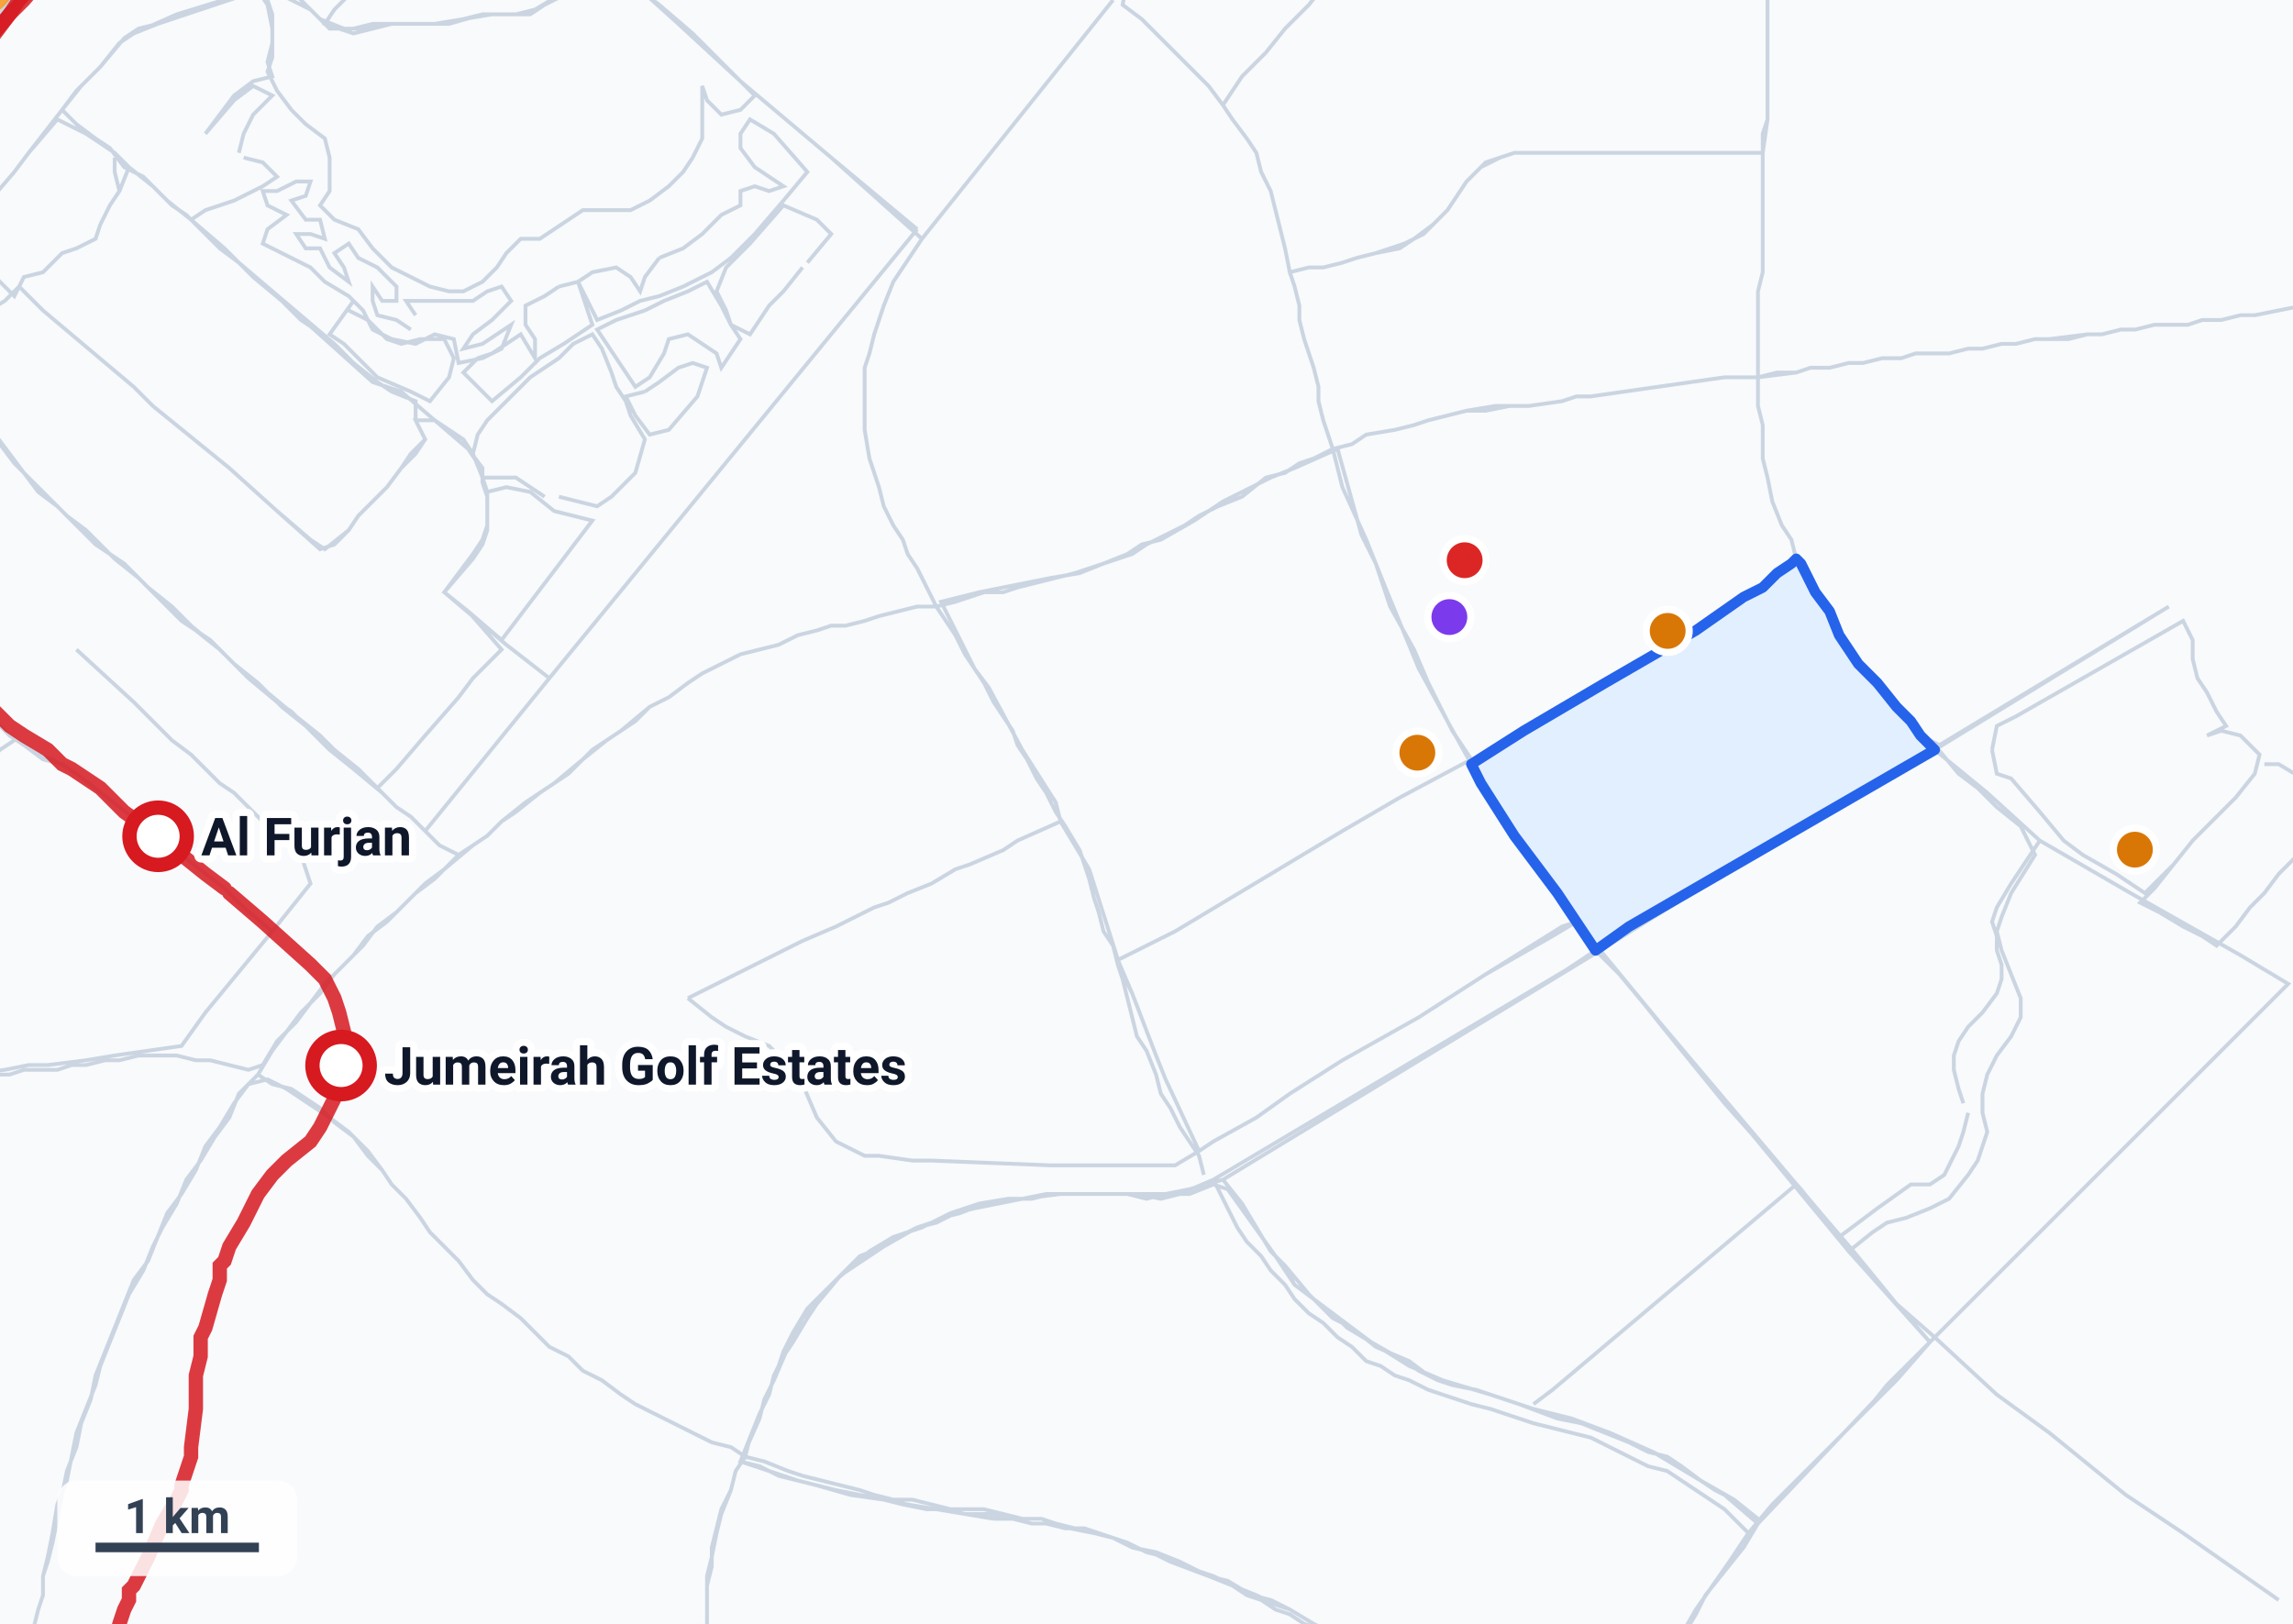
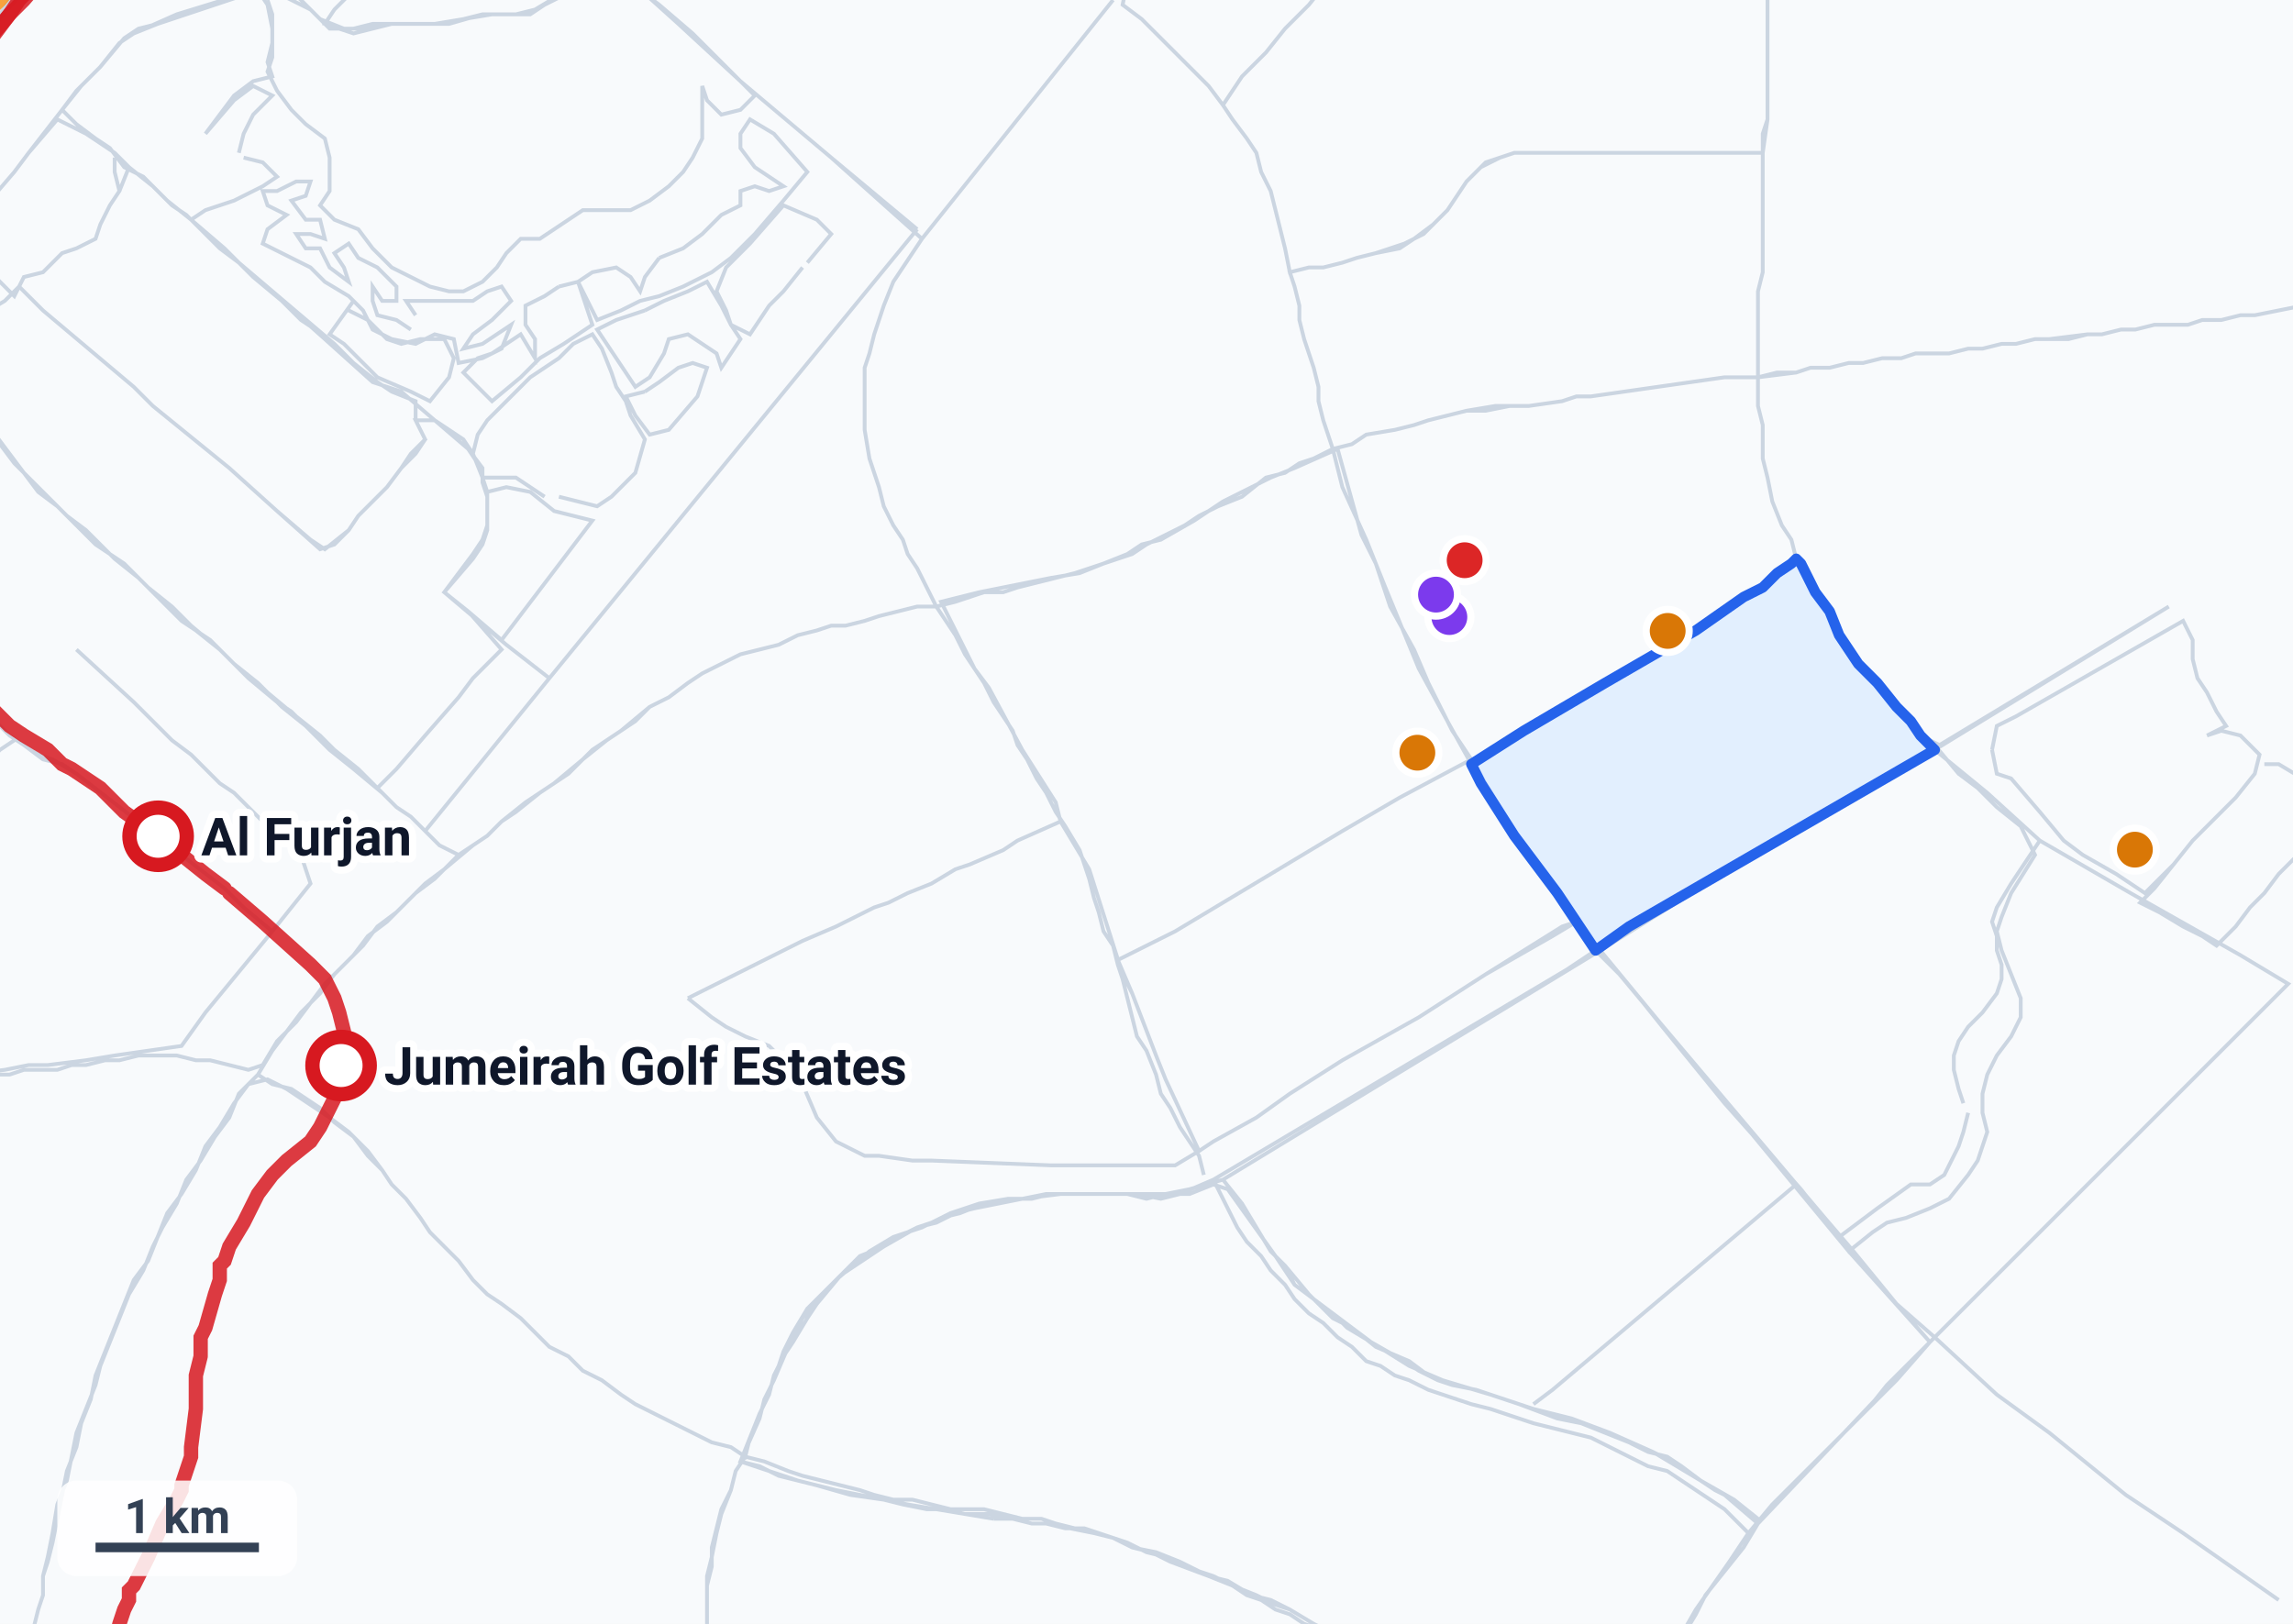
<svg xmlns="http://www.w3.org/2000/svg" viewBox="0 0 480 340" width="480" height="340">
  <style>.l{font:600 11px system-ui,-apple-system,"Segoe UI",Roboto,sans-serif;fill:#0f172a;paint-order:stroke;stroke:#fff;stroke-width:3px;stroke-linejoin:round}.s{font:600 10px system-ui,-apple-system,"Segoe UI",Roboto,sans-serif;fill:#334155}</style>
  <rect width="480" height="340" fill="#f8fafc" />
  <path d="M235,1 239,4 242,7 245,10 249,14 253,18 256,22 258,25 261,29 263,32 264,36 266,40 267,44 268,48 269,52 270,57 271,60 272,64 272,67 273,71 274,74 275,77 276,81 276,84 277,88 278,91 279,94 275,96 272,97 269,99 265,100 260,104 255,106 251,108 248,110 244,112 240,114 237,116 231,118 228,119 225,120 221,121 217,122 213,123 210,124 206,124 203,125 200,126 196,127 194,123 192,119 190,116 189,113 187,110 185,106 184,102 182,96 181,90 181,84 181,80 181,77 182,74 183,70 184,67 185,64 187,59 193,50 233,-0M370,25 369,28 369,32 366,32 362,32 359,32 355,32 352,32 349,32 345,32 342,32 338,32 335,32 331,32 328,32 324,32 321,32 317,32 314,33 311,34 307,38 303,44 300,47 296,50 293,52 288,53 284,54 281,55 277,56 274,56 270,57 269,52 268,48 267,44 266,40 264,36 263,32 261,29 258,25 256,22 260,16 265,11 269,6 274,1 278,-4M371,-5 370,-2 370,2 370,6 370,10 370,13 370,17 370,21 370,25M273,340 276,341 280,343 283,345 286,346M148,347 148,342 148,338 148,334 148,330 149,326 150,321 151,317 153,312 154,308 156,305 160,306 165,308 168,309 172,310 176,311 180,312 183,313 187,314 191,314 195,315 199,316 202,316 206,316 210,317 214,318 218,318 221,319 225,320 229,321 233,322 236,323 240,325 244,326 247,327 251,329 254,330 258,332 261,334 264,335 267,337 270,338 273,340M351,344 355,337 362,327 366,321 371,315 376,310 381,305 386,300 391,295 395,290 400,285 405,280 418,292 429,300 445,313 457,321 477,335M145,300 149,302 153,303 156,305 154,308 153,312 151,316 150,320 149,324 149,328 148,332 148,336 148,342 148,347M7,344 7,341 8,337 9,334 9,330 10,327 11,323 12,318 13,313 14,308 16,303 17,298 19,293 20,288 22,283 24,278 26,273 28,268 31,264 33,259 35,254 38,250 41,245 43,240 46,236 49,231 52,227 56,226 60,228 63,230 66,232 69,234 73,237 77,241 80,245 82,248 85,251 88,255 90,258 93,261 96,264 99,268 102,271 105,273 109,276 112,279 115,282 119,284 122,287 126,289 130,292 133,294 137,296 141,298 145,300M376,117 372,120 369,123 365,125 355,132 336,143 319,153 308,160 303,151 297,140 290,123 286,113 281,102 279,94 283,93 286,91 292,90 296,89 299,88 303,87 307,86 311,86 316,85 320,85 327,84 330,83 333,83 340,82 347,81 354,80 361,79 364,79 368,79 368,82 368,85 369,89 369,92 369,96 370,100 371,105 373,110 375,113 376,117M278,-4 274,1 269,6 265,11 260,16 256,22 253,18 249,14 245,10 242,7 239,4 235,1 236,-4M193,50 187,59 185,64 184,67 183,70 182,74 181,77 181,80 181,84 181,90 182,96 184,102 185,106 187,110 189,113 190,116 192,119 194,123 196,127 192,127 188,128 184,129 181,130 177,131 174,131 171,132 167,133 163,135 159,136 155,137 151,139 147,141 144,143 140,146 136,148 133,151 127,155 122,159 116,164 110,168 105,172 102,175 99,177 96,179 92,177 89,174 115,142 192,48M477,335 457,321 445,313 429,300 418,292 405,280 479,206M233,-0 193,50 174,33 155,17 142,5 132,-4M226,-6 230,-3 233,-0M54,225 50,229 48,234 45,238 42,243 39,247 37,252 34,257 32,261 30,266 27,271 25,276 23,281 21,286 20,290 18,295 16,300 15,305 14,310 12,315 11,321 10,326 9,330 9,334 8,337 7,341 7,344M-8,226 -5,225 -1,225 2,225 5,224 9,224 12,224 15,223 18,223 22,222 25,222 29,221 33,221 37,221 41,222 44,222 48,223 52,224M411,231 410,228 409,224 409,221 410,218 412,215 415,212 418,208 419,205 419,202 418,199 418,196 417,193 418,190 421,185 425,179 427,176 446,187 469,200 479,206 405,280 397,273 388,263 385,259 389,256 393,253 400,248 404,248 407,246 410,240 411,237 412,233M454,127 406,156 402,154 400,151 397,148 393,143 389,139 385,133 383,128 380,124 378,120 376,117 375,113 373,110 371,105 370,100 369,96 369,92 369,89 368,85 368,82 368,79 372,78 376,78 379,77 383,77 387,76 390,76 394,75 398,75 401,74 405,74 408,74 412,73 415,73 419,72 422,72 426,71 429,71 433,71 437,70 440,70 444,69 447,69 451,68 454,68 458,68 461,67 465,67 469,66 472,66 477,65 482,64 486,64M369,39 369,43 369,46 369,50 369,54 369,57 368,61 368,64 368,68 368,71 368,75 368,79 364,79 361,79 354,80 347,81 340,82 333,83 330,83 327,84 320,85 316,85 313,85 307,86 303,87 299,88 296,89 292,90 286,91 283,93 279,94 278,91 277,88 276,84 276,81 275,77 274,74 273,71 272,67 272,64 271,60 270,57 274,56 277,56 281,55 284,54 288,53 291,52 294,51 298,49 303,44 307,38 310,35 314,33 317,32 321,32 324,32 328,32 331,32 335,32 338,32 342,32 345,32 349,32 352,32 355,32 359,32 362,32 366,32 369,32 369,36 369,39M9,-7 5,-3 1,2 -2,6 -7,12M486,64 482,64 477,65 472,66 469,66 465,67 461,67 458,68 454,68 451,68 447,69 444,69 440,70 437,70 429,71 426,71 422,72 419,72 415,73 412,73 408,74 405,74 401,74 398,75 394,75 390,76 387,76 383,77 379,77 376,78 368,79 368,75 368,71 368,68 368,64 368,61 369,57 369,54 369,50 369,46 369,43 369,39 369,36 369,32 370,25 370,21 370,17 370,13 370,10 370,6 370,2 370,-2 371,-5M377,249 388,263 397,273 405,280 400,285 395,290 391,295 386,300 381,305 376,310 371,315 366,321 361,316 352,310 349,308 345,307 341,305 337,303 333,301 329,300 325,299 321,298 318,297 315,296 312,295 308,294 305,293 302,292 299,291 295,289 292,288 289,286 286,285 283,282 280,280 277,277 274,275 271,272 269,269 266,266 264,263 261,260 259,257 257,253 254,247 328,203 334,199 339,204 344,210 348,215 361,231 377,249M54,-3 50,-1 37,3 28,7 25,9 21,14 16,19 13,23 16,26 20,29 23,31 26,35 30,37 33,40 36,43 39,45 42,48 46,52 50,55 68,71 78,80 84,82 98,94 100,97 101,100 102,103 102,107 102,110 101,113 99,116 93,124 106,135 115,142 89,174 86,171 83,169 80,166 77,163 72,159 67,154 62,150 56,145 51,141 46,136 41,132 36,127 31,123 26,118 20,114 15,109 12,106 8,103 5,99 2,95 -1,91 -4,87 -6,83 -9,78M-9,14 -5,9 -1,5 3,0 7,-4M479,206 469,200 446,187 427,176 416,166 405,157 454,127M123,-7 119,-2 114,1 110,3 105,3 101,3 97,4 91,5 83,5 78,5 74,6 69,6 62,-1 58,-5 55,-3M-9,77 -7,81 -5,86 -2,90 1,94 4,98 7,101 11,105 14,108 18,111 23,116 28,120 33,125 38,130 44,134 49,139 54,143 59,148 64,152 69,157 74,161 80,166 83,169 86,171 89,174 92,177 96,179 91,184 87,187 83,191 79,194 76,198 72,202 68,206 65,210 62,214 58,218 55,223 52,224 48,223 44,222 41,222 37,221 33,221 29,221 25,222 22,222 18,223 15,223 12,224 9,224 5,224 2,225 -1,225 -5,225 -8,226M192,48 115,142 106,135 93,124 99,117 101,114 102,111 102,107 102,104 101,101 101,98 98,94 84,82 78,80 70,72 50,55 47,52 42,48 39,45 36,43 33,40 30,37 26,35 23,31 20,29 16,26 13,23 16,19 21,14 25,9 28,7 37,3 50,-1 54,-3 58,-5 62,-1 67,4 72,6 76,6 80,5 91,5 94,5 101,3 104,3 108,3 112,2 117,-1 122,-4M132,-4 142,5 155,17 174,33 192,48M254,247 247,250 243,251 238,250 234,250 230,250 226,250 222,250 214,251 209,252 204,253 200,254 196,256 192,257 188,259 185,261 182,263 176,267 171,273 169,276 166,281 164,284 162,288 161,292 159,296 157,301 156,305 153,303 149,302 145,300 141,298 137,296 133,294 130,292 126,289 122,287 119,284 115,282 112,279 109,276 105,273 102,271 99,268 96,264 93,261 90,258 88,255 85,251 82,248 80,245 77,242 74,238 70,235 67,232 64,230 61,228 57,227 54,225 57,220 60,216 63,212 67,208 70,204 74,200 77,196 81,193 85,189 89,185 93,182 99,177 102,175 105,172 108,170 113,166 119,162 124,157 130,153 136,148 140,146 144,143 147,141 151,139 155,137 159,136 163,135 167,133 171,132 174,131 177,131 181,130 184,129 188,128 192,127 196,127 198,130 200,133 202,137 204,140 206,143 208,147 210,150 212,153 213,156 215,159 217,163 219,166 221,170 223,173 226,178 228,184 229,188 230,191 231,195 233,198 234,202 235,205 236,209 237,213 238,217 240,220 242,225 243,229 245,232 247,236 249,239 251,242 252,246M486,64 482,64 477,65 472,66 469,66 465,67 461,67 458,68 454,68 451,68 447,69 444,69 440,70 437,70 429,71 426,71 422,72 419,72 415,73 412,73 408,74 405,74 401,74 398,75 394,75 390,76 387,76 383,77 379,77 376,78 368,79 368,75 368,71 368,68 368,64 368,61 369,57 369,54 369,50 369,46 369,43 369,39 369,36 369,32 370,25 370,21 370,17 370,13 370,10 370,6 370,2 370,-2 371,-5M5,-2 -2,6M-10,-3 -7,-3 -9,-7M321,295 326,297 331,298 336,300 341,302 345,304 349,305 352,307 356,310 359,312 363,314 368,319 373,313 397,289 404,281 397,273 388,262 382,255 376,248 325,291 321,294M256,247 335,199 387,262 404,281 368,319 361,313 356,310 352,307 346,304 337,300 329,297 321,295 312,292 302,289 295,286 287,281 283,278 279,276 274,271 269,265 266,262 263,257 260,252 257,249M208,318 202,317 190,315 185,314 178,313 171,311 163,309 159,307 155,306 157,301 159,297 160,293 162,289 164,283 166,279 169,274 174,269 177,266 180,263 185,261 192,257 195,256 199,254 205,252 211,251 214,251 219,250 224,250 232,250 236,250 240,251 244,250 249,250 254,248 257,249 267,263 271,269 275,272 279,275 282,278 287,281 294,285 297,287 301,289 304,290 309,291 315,293 318,294 326,297 331,298 336,300 341,302 345,304 349,305 352,307 356,310 359,312 363,314 368,319 365,324 361,329 357,334 355,338 352,343M287,346 280,343 275,340 270,337 267,336 263,334 258,332 253,330 247,327 242,325 237,324 233,322 230,321 227,320 223,320 219,319 216,319 212,318 208,318M-2,6 2,0M51,-6 54,-2 33,5 29,6 26,8 21,14 17,18 13,23 6,32 3,36 -3,43 -7,47 -9,50M4,60 1,63 -4,66 -8,70M-9,77 -6,84 -2,89 0,93 3,97 6,100 10,104 17,111 21,114 24,117 29,121 33,125 36,128 40,131 46,136 52,142 58,147 61,149 65,153 70,157 75,161 79,165 83,161 89,154 96,146 99,142 102,139 105,136 98,128 93,124 99,117 101,113 102,110 102,107 102,103 101,100 99,95 97,92 91,88 87,88 89,92 87,95 84,98 81,102 78,105 75,108 73,111 70,114 67,115 58,107 48,98 32,85 28,81 9,65 4,60M4,60 9,65 28,81 32,85 48,98 58,107 65,113 68,115 73,111 75,108 78,105 81,102 84,98 86,95 89,92 87,88 87,84 82,82 79,80 74,76 71,73 66,69 63,67 59,63 53,58 50,55 47,52 40,46 35,42 32,39 27,35 25,40 23,43 21,47 20,50 16,52 13,53 9,57 5,58M24,33 24,36 25,40 23,43 21,47 20,50 16,52 13,53 9,57 5,58 3,62 0,59 -4,55 -9,50 -7,47 -3,43 3,36 6,32 12,25 18,28 24,32M417,157 418,162 421,163 427,170 432,176 436,179 443,183 449,187 455,181 459,176 464,171 468,167 472,162 473,158 469,154 465,153 462,154 466,152 464,149 462,145 460,142 459,138 459,134 457,130 422,150 418,152 417,157M472,162 468,167 464,171 459,176 455,181 451,186 448,189 452,191 457,194 461,196 464,198 468,194 471,190 474,187 477,183 481,179 485,175 487,171 485,167 482,163 477,160 474,160M251,241 244,226 242,221 237,208 235,204 228,182 222,172 221,168 214,157 207,144 204,140 197,126 205,124 220,121 226,120 231,118 236,116 239,114 243,113 250,109 256,105 260,103 266,100 271,98 280,94 285,112 288,118 291,127 296,136 299,143 302,149 304,153 308,159 314,169 319,177 321,180 324,184 327,189 330,193 327,194 311,204 297,213 281,222 270,229 263,234 254,239 251,241M234,201 237,208 242,221 244,226 251,241 254,239 263,234 270,229 281,222 297,213 311,204 325,196 330,193 327,189 324,184 321,180 319,177 315,171 308,159 293,167 281,174 246,195 234,201M78,-6 74,-2 70,2 68,5 71,6 74,7 78,6 82,5 86,5 90,5 93,5 97,4 103,3 107,3 111,3 114,1 118,-1 122,-5M5,156 9,159 13,160 16,162 47,186 51,190 57,195 43,212 38,219 31,220 24,221 18,222 10,223 6,223 1,224 -7,225M-10,169 -7,164 -3,160 -0,157 3,155M-9,140 -6,145 -2,150 2,154 8,158 11,159 16,162 47,186 51,190 57,195 65,185 63,179 58,175 53,170 49,166 46,164 43,161 40,158 36,155 31,150 28,147 16,136M54,-2 57,-2 61,-0 65,2 68,5 71,6 74,7 78,6 82,5 86,5 90,5 93,5 97,4 103,3 107,3 111,3 114,1 118,-1 122,-5M130,-5 134,-2 138,1 145,7 148,10 153,15 158,20 155,23 151,24 148,21 147,18 147,22 147,26 147,29 145,33 143,36 140,39 136,42 132,44 128,44 122,44 119,46 116,48 113,50 109,50 106,53 104,56 101,59 97,61 94,61 90,60 86,58 82,56 78,52 75,48 70,46 67,43 69,40 69,37 69,33 68,29 64,26 61,23 58,19 56,15 57,12 57,7 57,3 56,-0M114,104 108,100 101,100 99,95 100,91 102,88 108,82 111,79 114,77 117,75 120,72 124,70 126,73 128,78 129,81 131,84 132,87 135,92 133,99 128,104 125,106 121,105 117,104M73,65 77,67 81,71 84,72 88,71 93,71 95,75 94,79 90,84 86,82 79,79 76,76 72,72 69,70 74,63M135,65 139,63 144,61 148,59 151,64 153,68 155,71 151,77 150,74 147,72 144,70 140,71 139,74 136,79 133,81 127,72 125,69 129,67 135,65M117,60 121,59 124,68 118,72 113,75 109,79 103,84 97,78 100,75 103,74 109,70 112,75 112,71 110,68 110,64 114,62 117,60M138,54 143,52 147,49 151,45 155,43 155,40 158,39 161,40 164,39 161,37 158,35 155,31 155,28 157,25 162,28 169,36 164,42 158,49 153,54 149,57 143,60 138,62 134,63 130,65 125,67 121,59 124,57 129,56 132,58 134,61 135,58 138,54M135,82 138,80 142,77 145,76 148,77 146,83 140,90 136,91 133,87 131,83 135,82M168,56 164,61 161,64 157,70 153,68 152,65 150,61 152,56 157,51 164,43 171,46 174,49 169,55M96,120 99,117 101,113 102,110 102,107 102,103 106,102 111,103 116,107 120,108 124,109 105,134 98,128 93,124 96,120M87,66 85,63 88,63 92,63 95,63 99,63 102,61 105,60 107,63 103,67 99,70 97,73 101,72 104,70 107,68 105,73 101,75 96,76 95,71 91,70 87,72 82,71 78,69 76,65 73,62 68,59 65,56 61,54 55,51 56,48 60,45 56,43 55,40 58,40 62,38 65,38 64,41 61,42 64,46 67,46 68,50 65,49 62,49 64,52 67,52 69,56 73,59 72,56 70,53 73,51 75,54 79,56 83,60 83,63 80,63 78,60 78,63 79,66 83,67 86,69M51,33 55,34 58,37 55,39 49,42 43,44 40,46 35,42 32,39 27,35 24,32 18,28 13,23 16,19 21,14 25,9 28,7 33,5 54,-2 56,1 57,6 57,9 56,13 57,16 53,17 49,20 46,24 43,28 49,21 53,18 57,20 53,24 51,28 50,32M335,199 344,210 382,255 387,262 392,258 395,256 399,255 404,253 408,251 412,246 414,243 416,237 415,233 415,229 416,225 418,221 421,217 423,213 423,209 419,199 418,195 419,192 421,187 426,179 423,173 418,169 414,165 410,162 405,156 398,161 384,169 380,171 366,180 351,189 335,199M368,319 365,324 361,329 357,334 355,338 352,343M287,346 279,342 275,340 270,337 266,335 262,334 257,331 253,330 245,327 241,325 237,324 233,322 229,321 224,320 219,319 216,319 212,318 207,317 202,317 198,316 194,316 189,315 185,314 180,313 175,312 171,311 167,310 161,308 155,306 159,297 160,293 162,289 165,282 168,276 172,271 175,268 182,262 187,259 193,257 197,255 201,254 206,252 211,251 216,251 220,250 227,250 232,250 238,250 244,250 249,249 256,247 260,252 263,257 266,262 269,265 271,269 275,272 279,275 283,278 288,282 295,285 299,288 304,290 309,291 315,293 321,295 326,297 331,298 336,300 341,302 346,304 356,310 363,314 368,318M144,209 149,213 152,215 156,217 161,219 164,222 168,227 171,234 175,239 181,242 184,242 191,243 195,243 220,244 235,244 239,244 246,244 251,241 244,226 242,221 237,208 235,204 228,182 222,172 213,176 210,178 203,181 200,182 195,185 190,187 186,189 183,190 179,192 175,194 168,197 164,199 152,205 148,207 144,209" fill="none" stroke="#cbd5e1" stroke-width="0.8" />
  <path d="M405,157 341,194 334,199 326,187 317,175 310,164 309,162 308,160 319,153 336,143 355,132 365,125 369,123 372,120 375,118 376,117 377,118 378,120 380,124 383,128 385,133 387,136 389,139 393,143 397,148 400,151 402,154 405,157Z" fill="#dbeafe" fill-opacity="0.75" stroke="#2563eb" stroke-width="2.2" stroke-linejoin="round" />
  <path d="M23,-16 21,-15 17,-12 14,-9 11,-7 4,0 2,3 -14,22 -15,24M-12,137 -9,140 -6,143 -5,145 -2,148 -1,149 2,152 5,154 10,157 13,160 15,161 18,163 21,165 26,170 33,175 43,183 47,186M48,187 55,193M55,193 65,202 68,205 69,207 70,209 71,212 72,216 72,220 71,223 71,226 70,230 69,232 67,236 65,239 60,243 57,246 54,250 52,254 51,256 48,261 47,264 46,265 46,268 45,271 43,278 42,280 42,284M42,284 41,288 41,290M41,290 41,295M41,295 40,303 40,305 39,308 38,311 38,312 37,314 34,319 31,326 29,330 28,332 27,333 27,335 26,337 25,340 23,348 21,354 20,357" fill="none" stroke="#d71920" stroke-width="3" stroke-linecap="round" stroke-opacity="0.85" />
  <path d="M23,-16 21,-15 17,-12 14,-9 11,-7 5,0 2,3 -4,11 -13,22" fill="none" stroke="#d71920" stroke-width="3" stroke-linecap="round" stroke-opacity="0.85" />
  <path d="M-15,-11 -17,-10 -19,-8 -20,-6 -21,-4 -22,-2 -23,0M-2,-8 -5,-11 -8,-13M-24,28 -22,25 -20,24 -19,23M14,-15 9,-10 5,-6M-8,-13 -10,-14 -14,-12M-18,21 -19,23M-16,20 -15,18 -13,16 -3,4M2,-3 0,-1 -2,2M-4,4 -12,14 -14,16 -15,17 -18,21M-19,23 -18,21M-20,24 -19,23M2,-4 2,-3M4,-5 2,-3M1,-5 -1,-7M-2,2 0,-0 5,-6 9,-10 14,-14 15,-16M4,-5 3,-4M-15,18 -14,16" fill="none" stroke="#f7941d" stroke-width="3" stroke-linecap="round" stroke-opacity="0.85" />
  <circle cx="446.9" cy="177.9" r="4.5" fill="#d97706" stroke="#fff" stroke-width="1.5" />
  <circle cx="349.1" cy="132.1" r="4.5" fill="#d97706" stroke="#fff" stroke-width="1.5" />
  <circle cx="296.7" cy="157.6" r="4.5" fill="#d97706" stroke="#fff" stroke-width="1.5" />
  <circle cx="306.6" cy="117.3" r="4.5" fill="#dc2626" stroke="#fff" stroke-width="1.5" />
  <circle cx="303.4" cy="129.2" r="4.5" fill="#7c3aed" stroke="#fff" stroke-width="1.5" />
+   <circle cx="300.6" cy="124.5" r="4.5" fill="#7c3aed" stroke="#fff" stroke-width="1.5" />
  <circle cx="71.4" cy="223.1" r="6" fill="#fff" stroke="#d71920" stroke-width="3" />
  <circle cx="33.1" cy="175.1" r="6" fill="#fff" stroke="#d71920" stroke-width="3" />
  <text x="80.4" y="227.1" text-anchor="start" class="l">Jumeirah Golf Estates</text>
  <text x="42.1" y="179.1" text-anchor="start" class="l">Al Furjan</text>
  <g>
    <rect x="12" y="310" width="50.2" height="20" rx="4" fill="#fff" fill-opacity="0.85" />
    <path d="M20,324h34.2" stroke="#334155" stroke-width="2" />
    <text x="37.1" y="321" text-anchor="middle" class="s">1 km</text>
  </g>
</svg>
